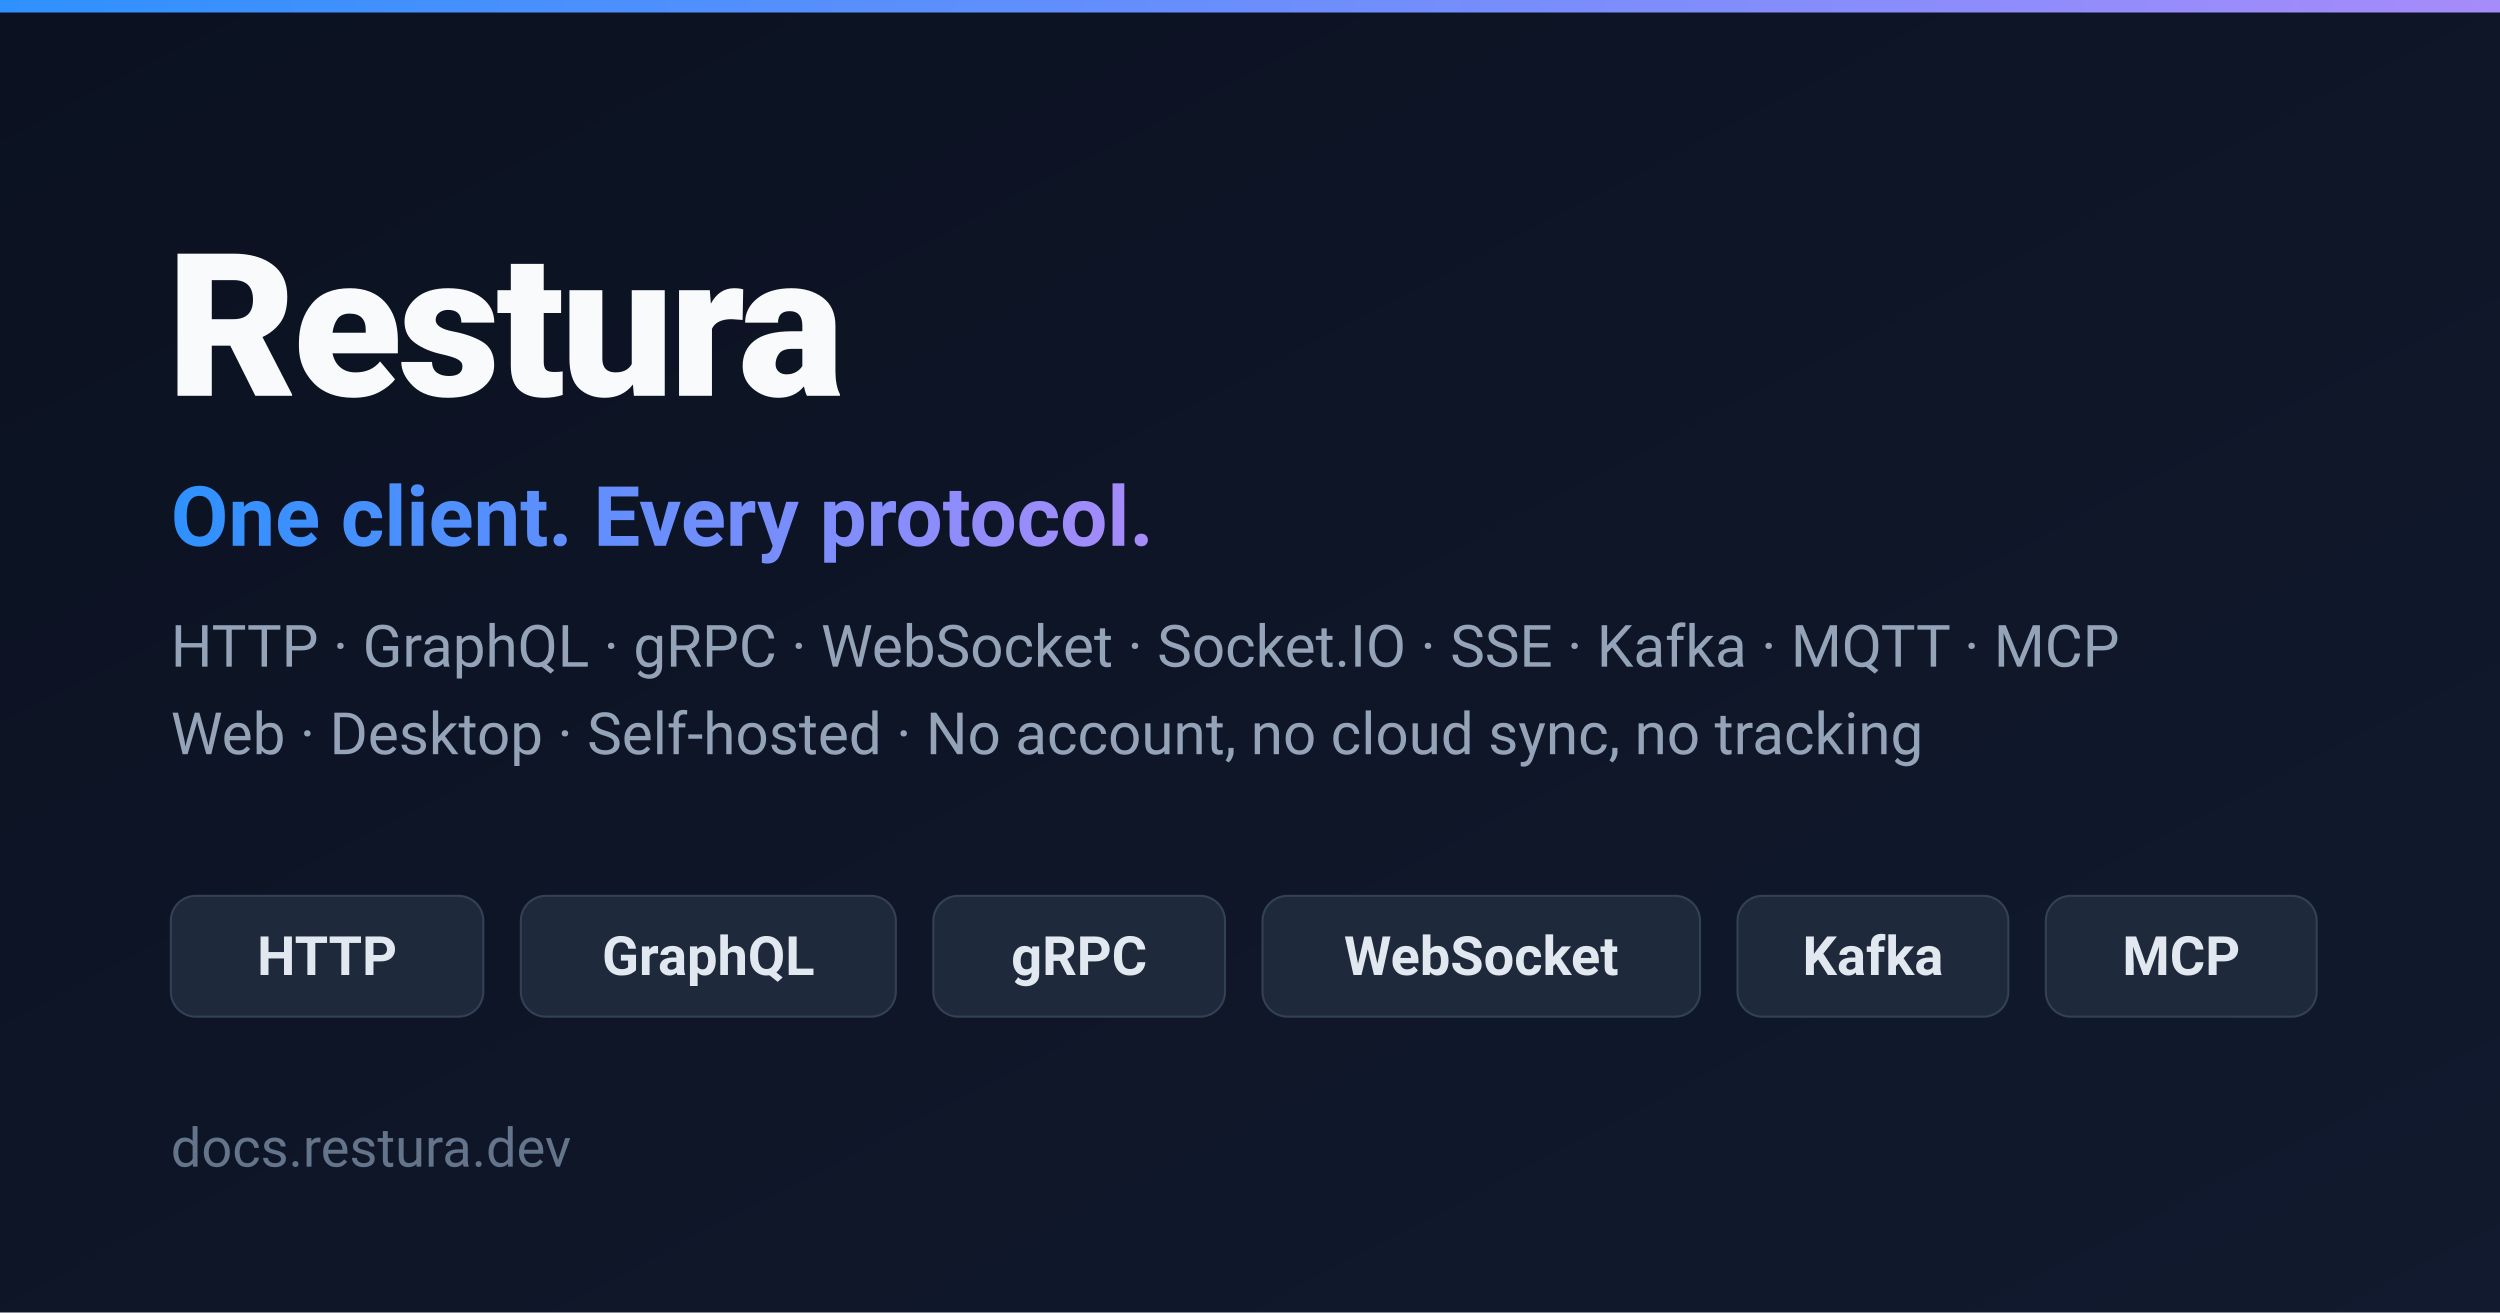
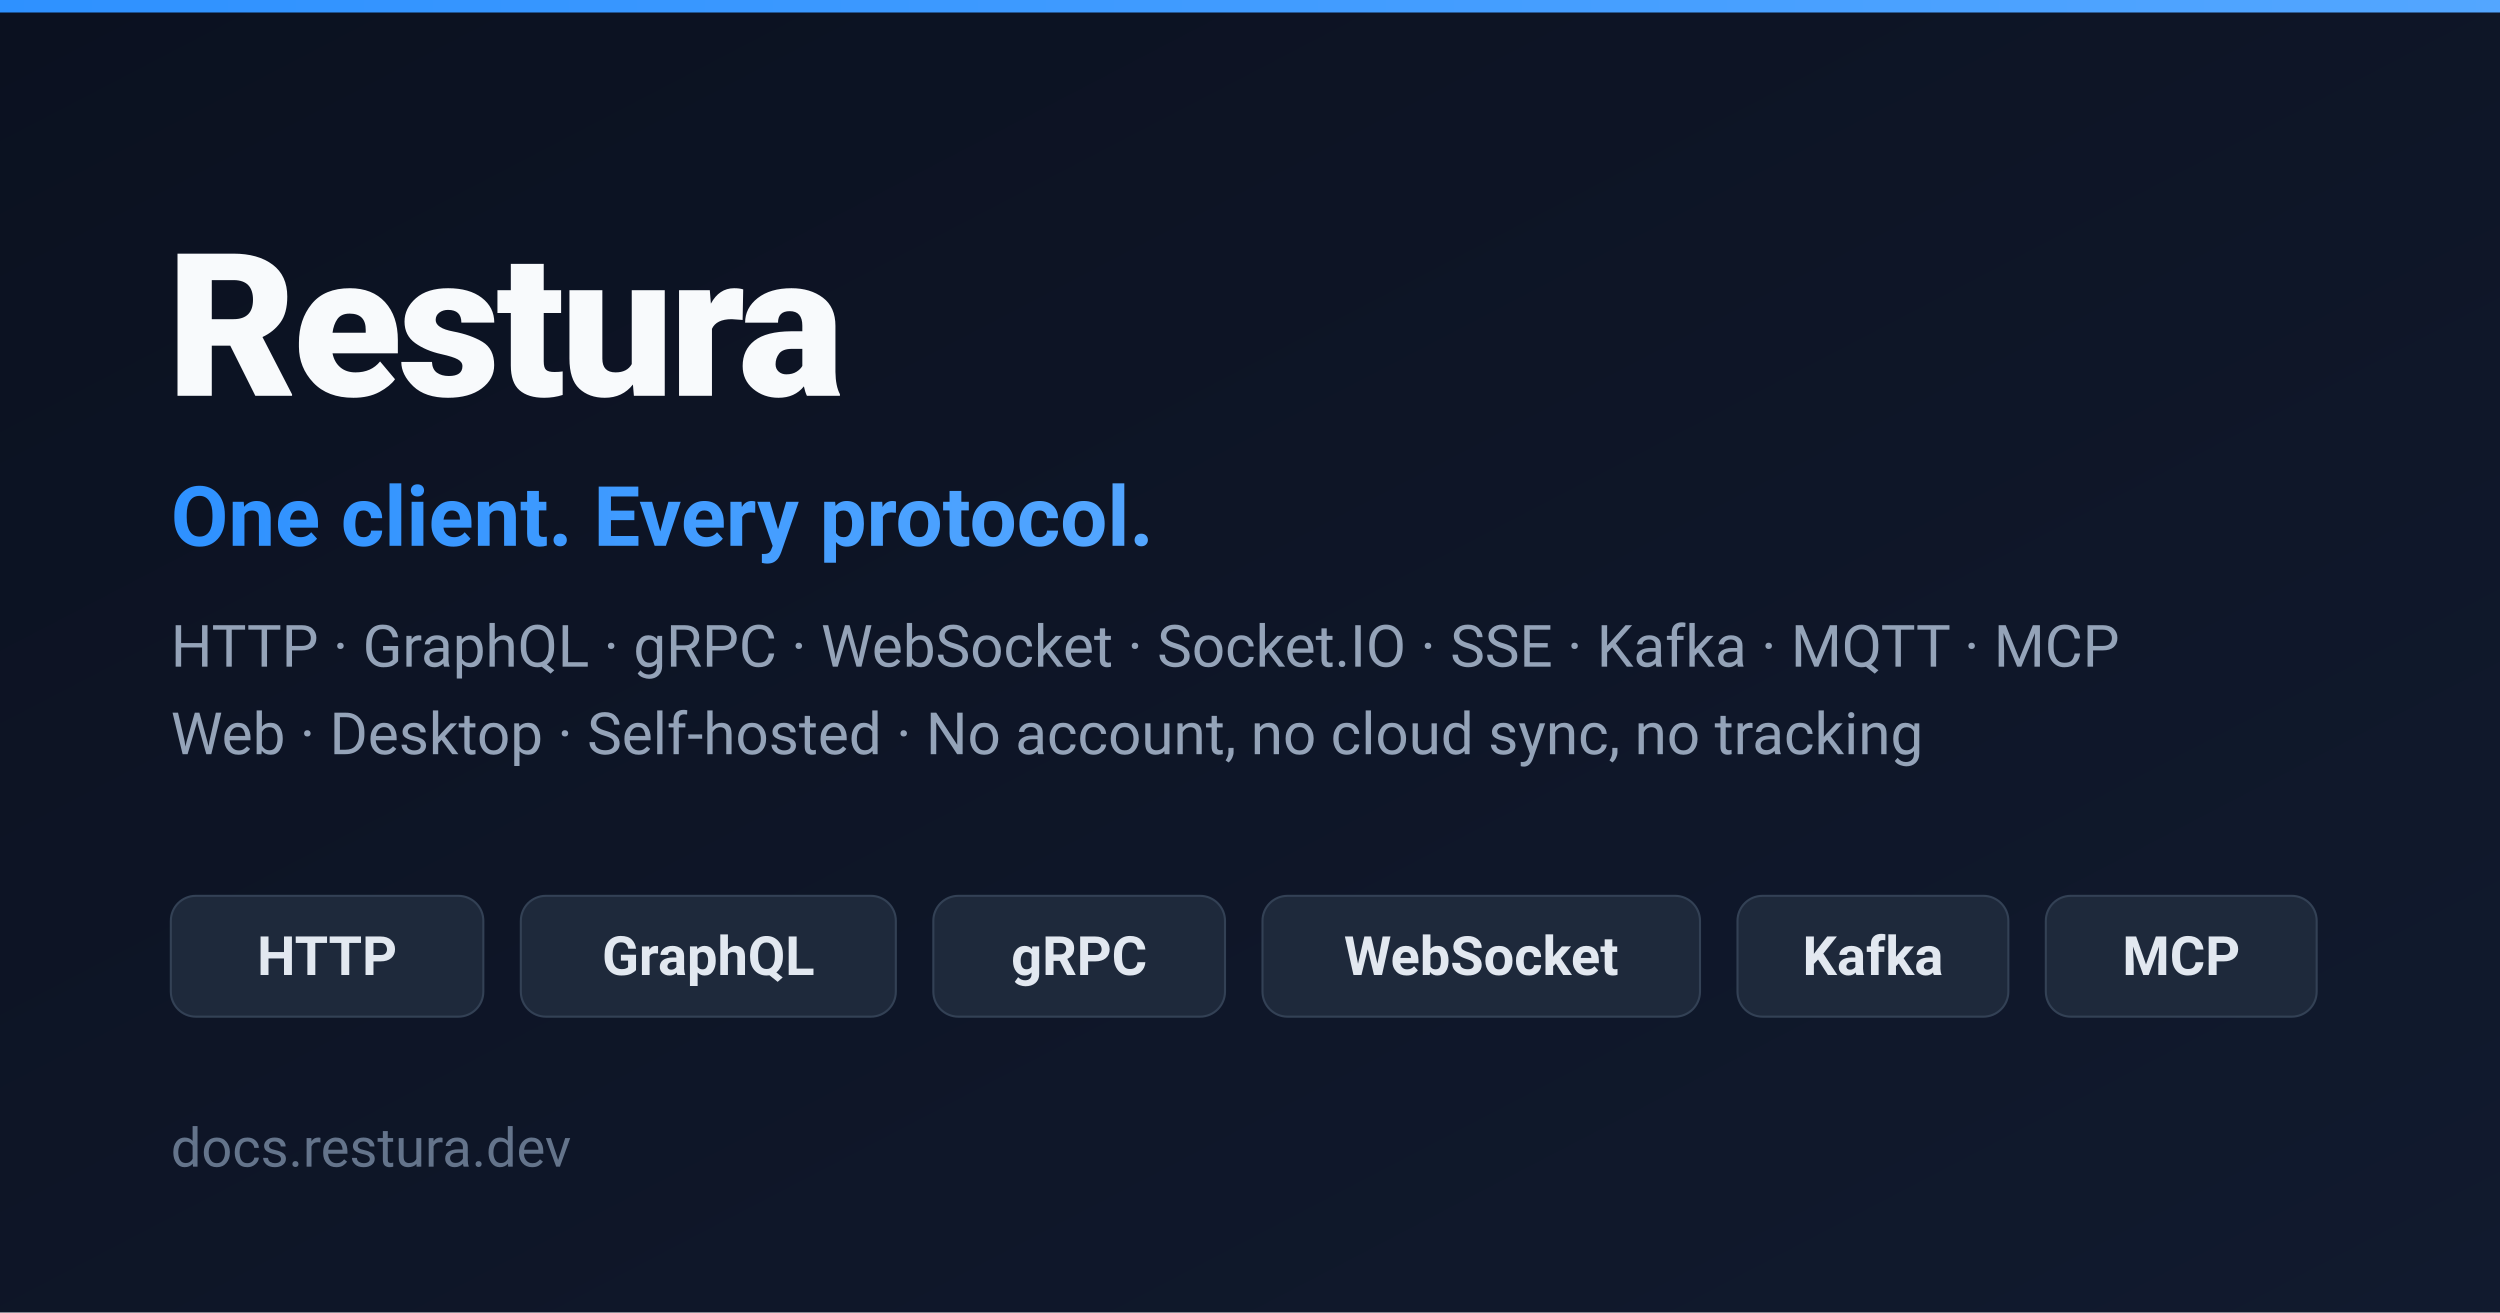
<svg xmlns="http://www.w3.org/2000/svg" width="1200" height="630" viewBox="0 0 1200 630" font-family="ui-sans-serif, system-ui, -apple-system, Segoe UI, Roboto, sans-serif">
  <defs>
    <linearGradient id="bg" x1="0" y1="0" x2="1" y2="1">
      <stop offset="0" stop-color="#0b1120" />
      <stop offset="1" stop-color="#111a2e" />
    </linearGradient>
    <linearGradient id="accent" x1="0" y1="0" x2="1" y2="0">
      <stop offset="0" stop-color="#2e91ff" />
-       <stop offset="1" stop-color="#a78bfa" />
+       <stop offset="1" stop-color="#53a6ff" />
    </linearGradient>
  </defs>
  <rect width="1200" height="630" fill="url(#bg)" />
  <rect width="1200" height="6" fill="url(#accent)" />
  <text x="80" y="190" font-size="96" font-weight="800" fill="#f8fafc" letter-spacing="-2">Restura</text>
  <text x="82" y="262" font-size="40" font-weight="600" fill="url(#accent)">One client. Every protocol.</text>
  <text x="82" y="320" font-size="28" fill="#94a3b8">HTTP · GraphQL · gRPC · WebSocket · Socket.IO · SSE · Kafka · MQTT · MCP</text>
  <text x="82" y="362" font-size="28" fill="#94a3b8">Web · Desktop · Self-hosted · No account, no cloud sync, no tracking</text>
  <g font-size="26" font-weight="600" fill="#e2e8f0">
    <g>
      <rect x="82" y="430" width="150" height="58" rx="12" fill="#1e293b" stroke="#334155" />
      <text x="157" y="468" text-anchor="middle">HTTP</text>
    </g>
    <g>
      <rect x="250" y="430" width="180" height="58" rx="12" fill="#1e293b" stroke="#334155" />
      <text x="340" y="468" text-anchor="middle">GraphQL</text>
    </g>
    <g>
      <rect x="448" y="430" width="140" height="58" rx="12" fill="#1e293b" stroke="#334155" />
      <text x="518" y="468" text-anchor="middle">gRPC</text>
    </g>
    <g>
      <rect x="606" y="430" width="210" height="58" rx="12" fill="#1e293b" stroke="#334155" />
      <text x="711" y="468" text-anchor="middle">WebSocket</text>
    </g>
    <g>
      <rect x="834" y="430" width="130" height="58" rx="12" fill="#1e293b" stroke="#334155" />
      <text x="899" y="468" text-anchor="middle">Kafka</text>
    </g>
    <g>
      <rect x="982" y="430" width="130" height="58" rx="12" fill="#1e293b" stroke="#334155" />
      <text x="1047" y="468" text-anchor="middle">MCP</text>
    </g>
  </g>
  <text x="82" y="560" font-size="26" fill="#64748b">docs.restura.dev</text>
</svg>
